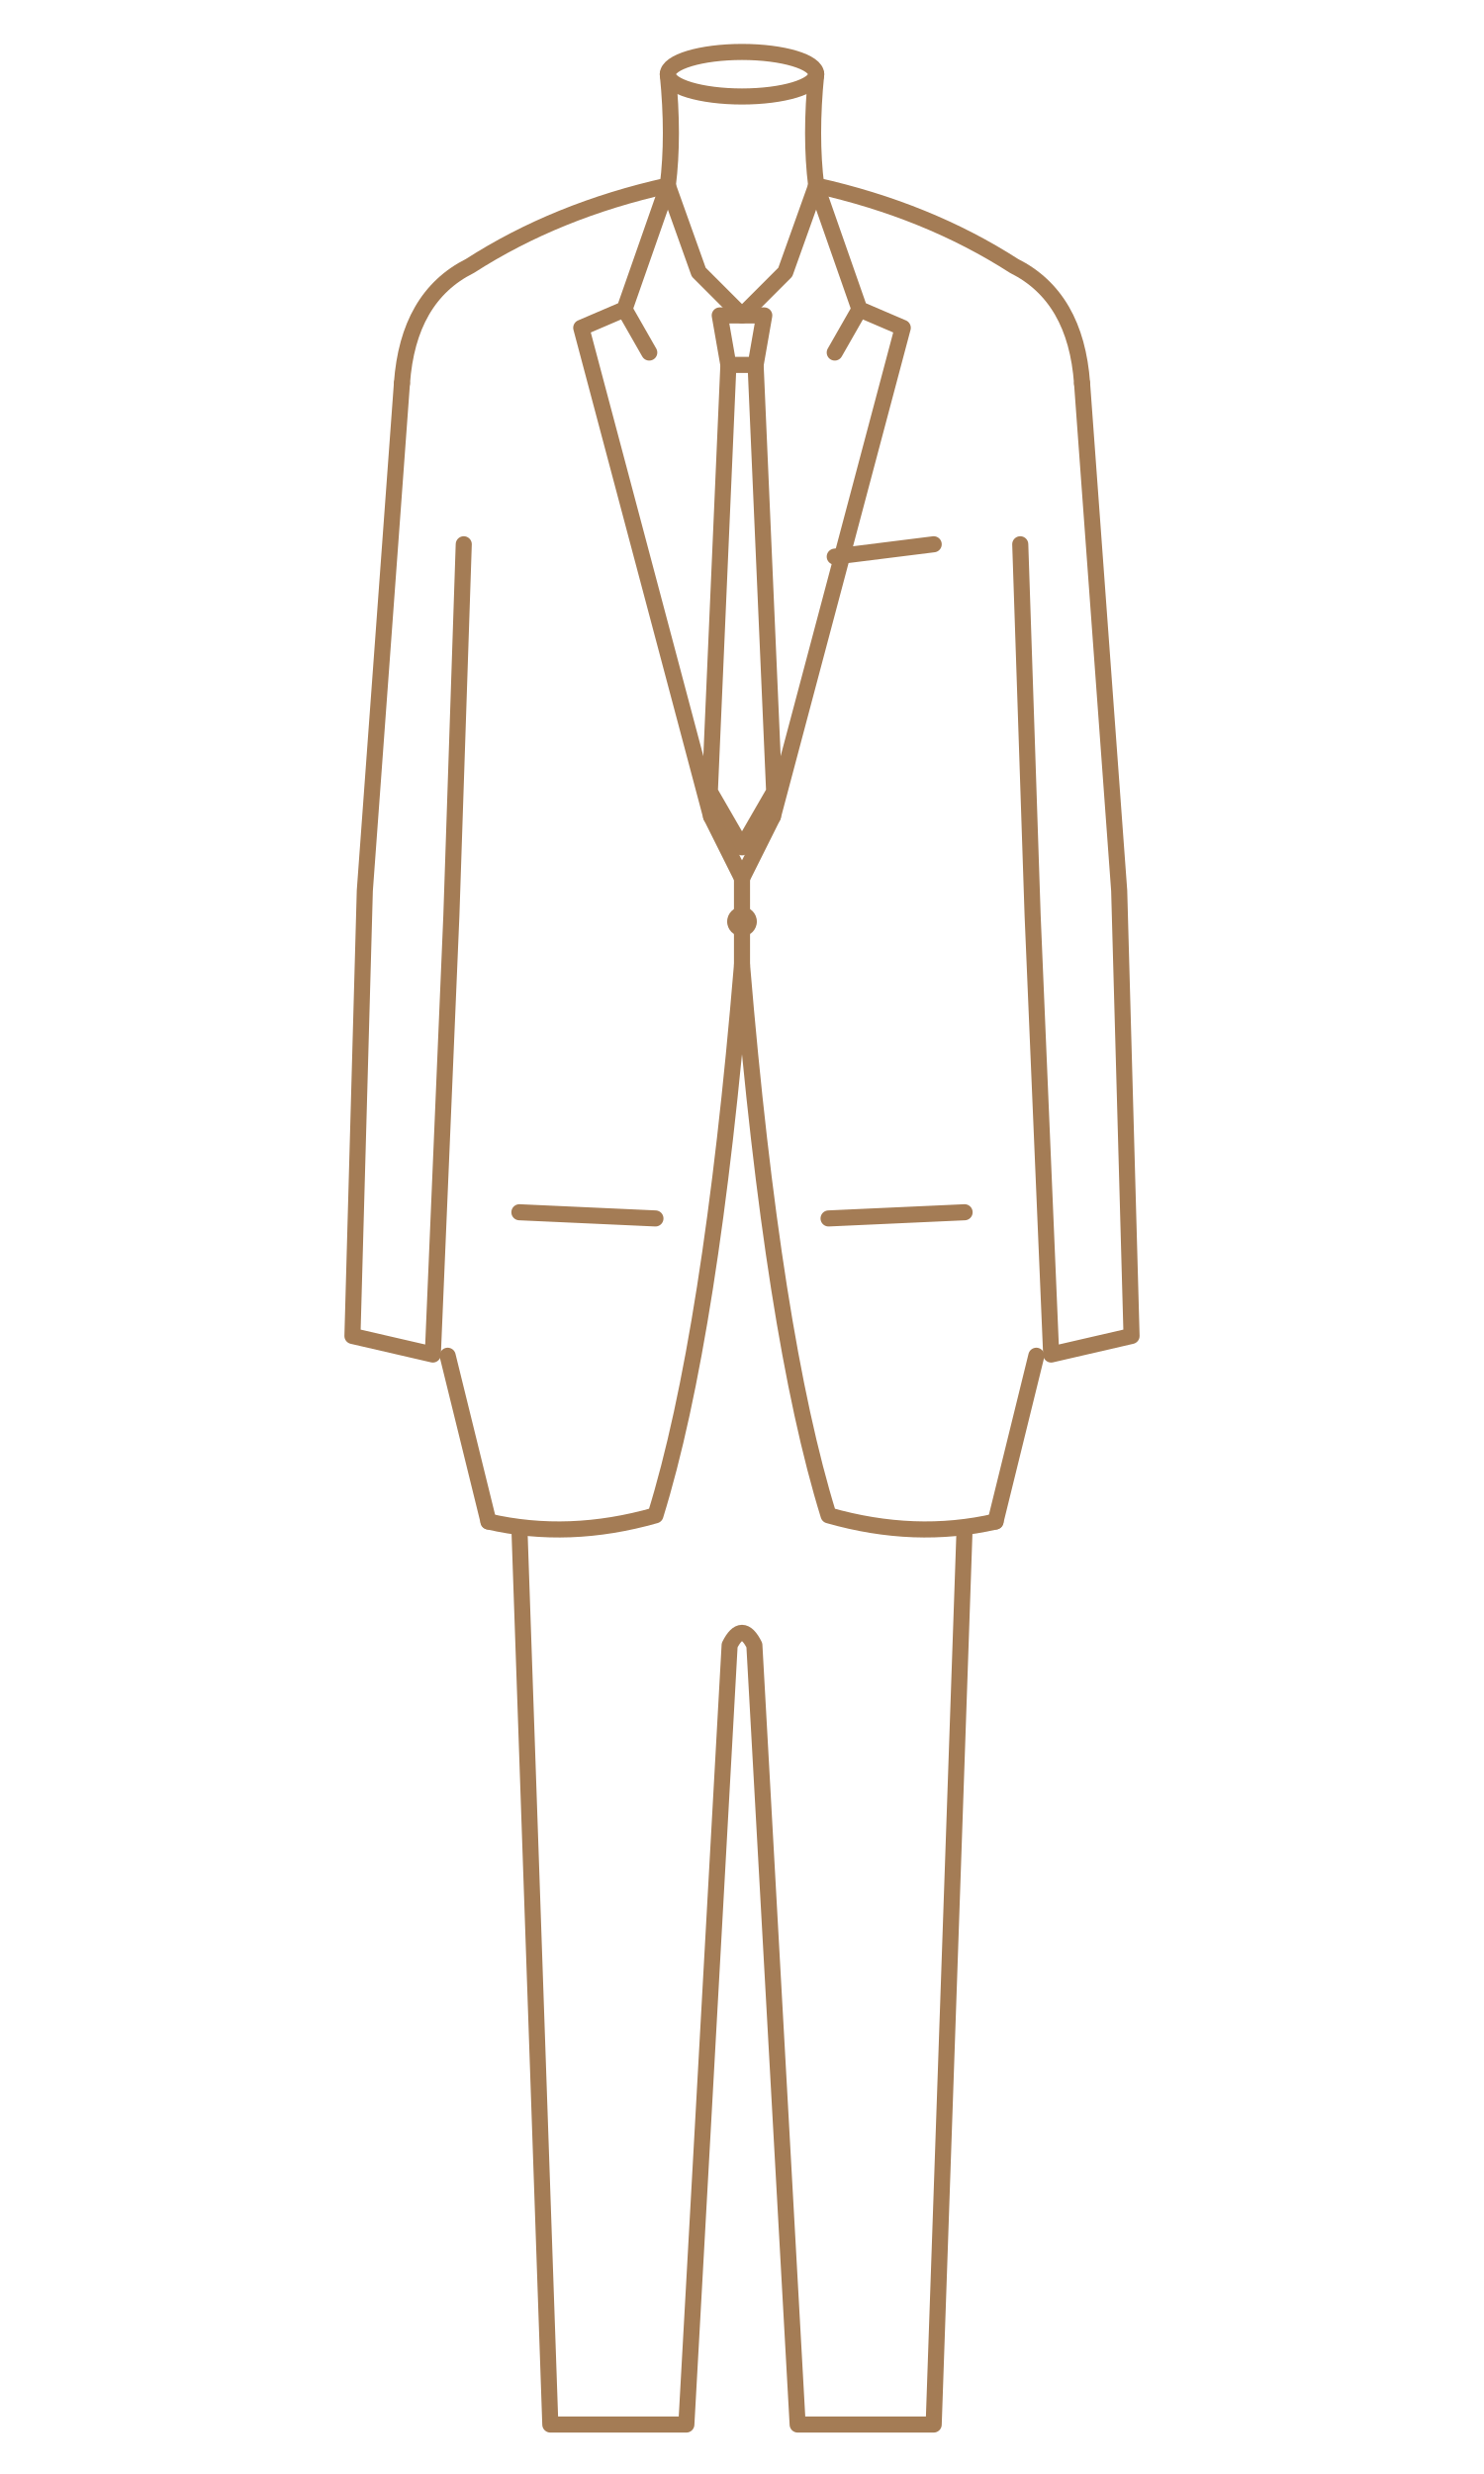
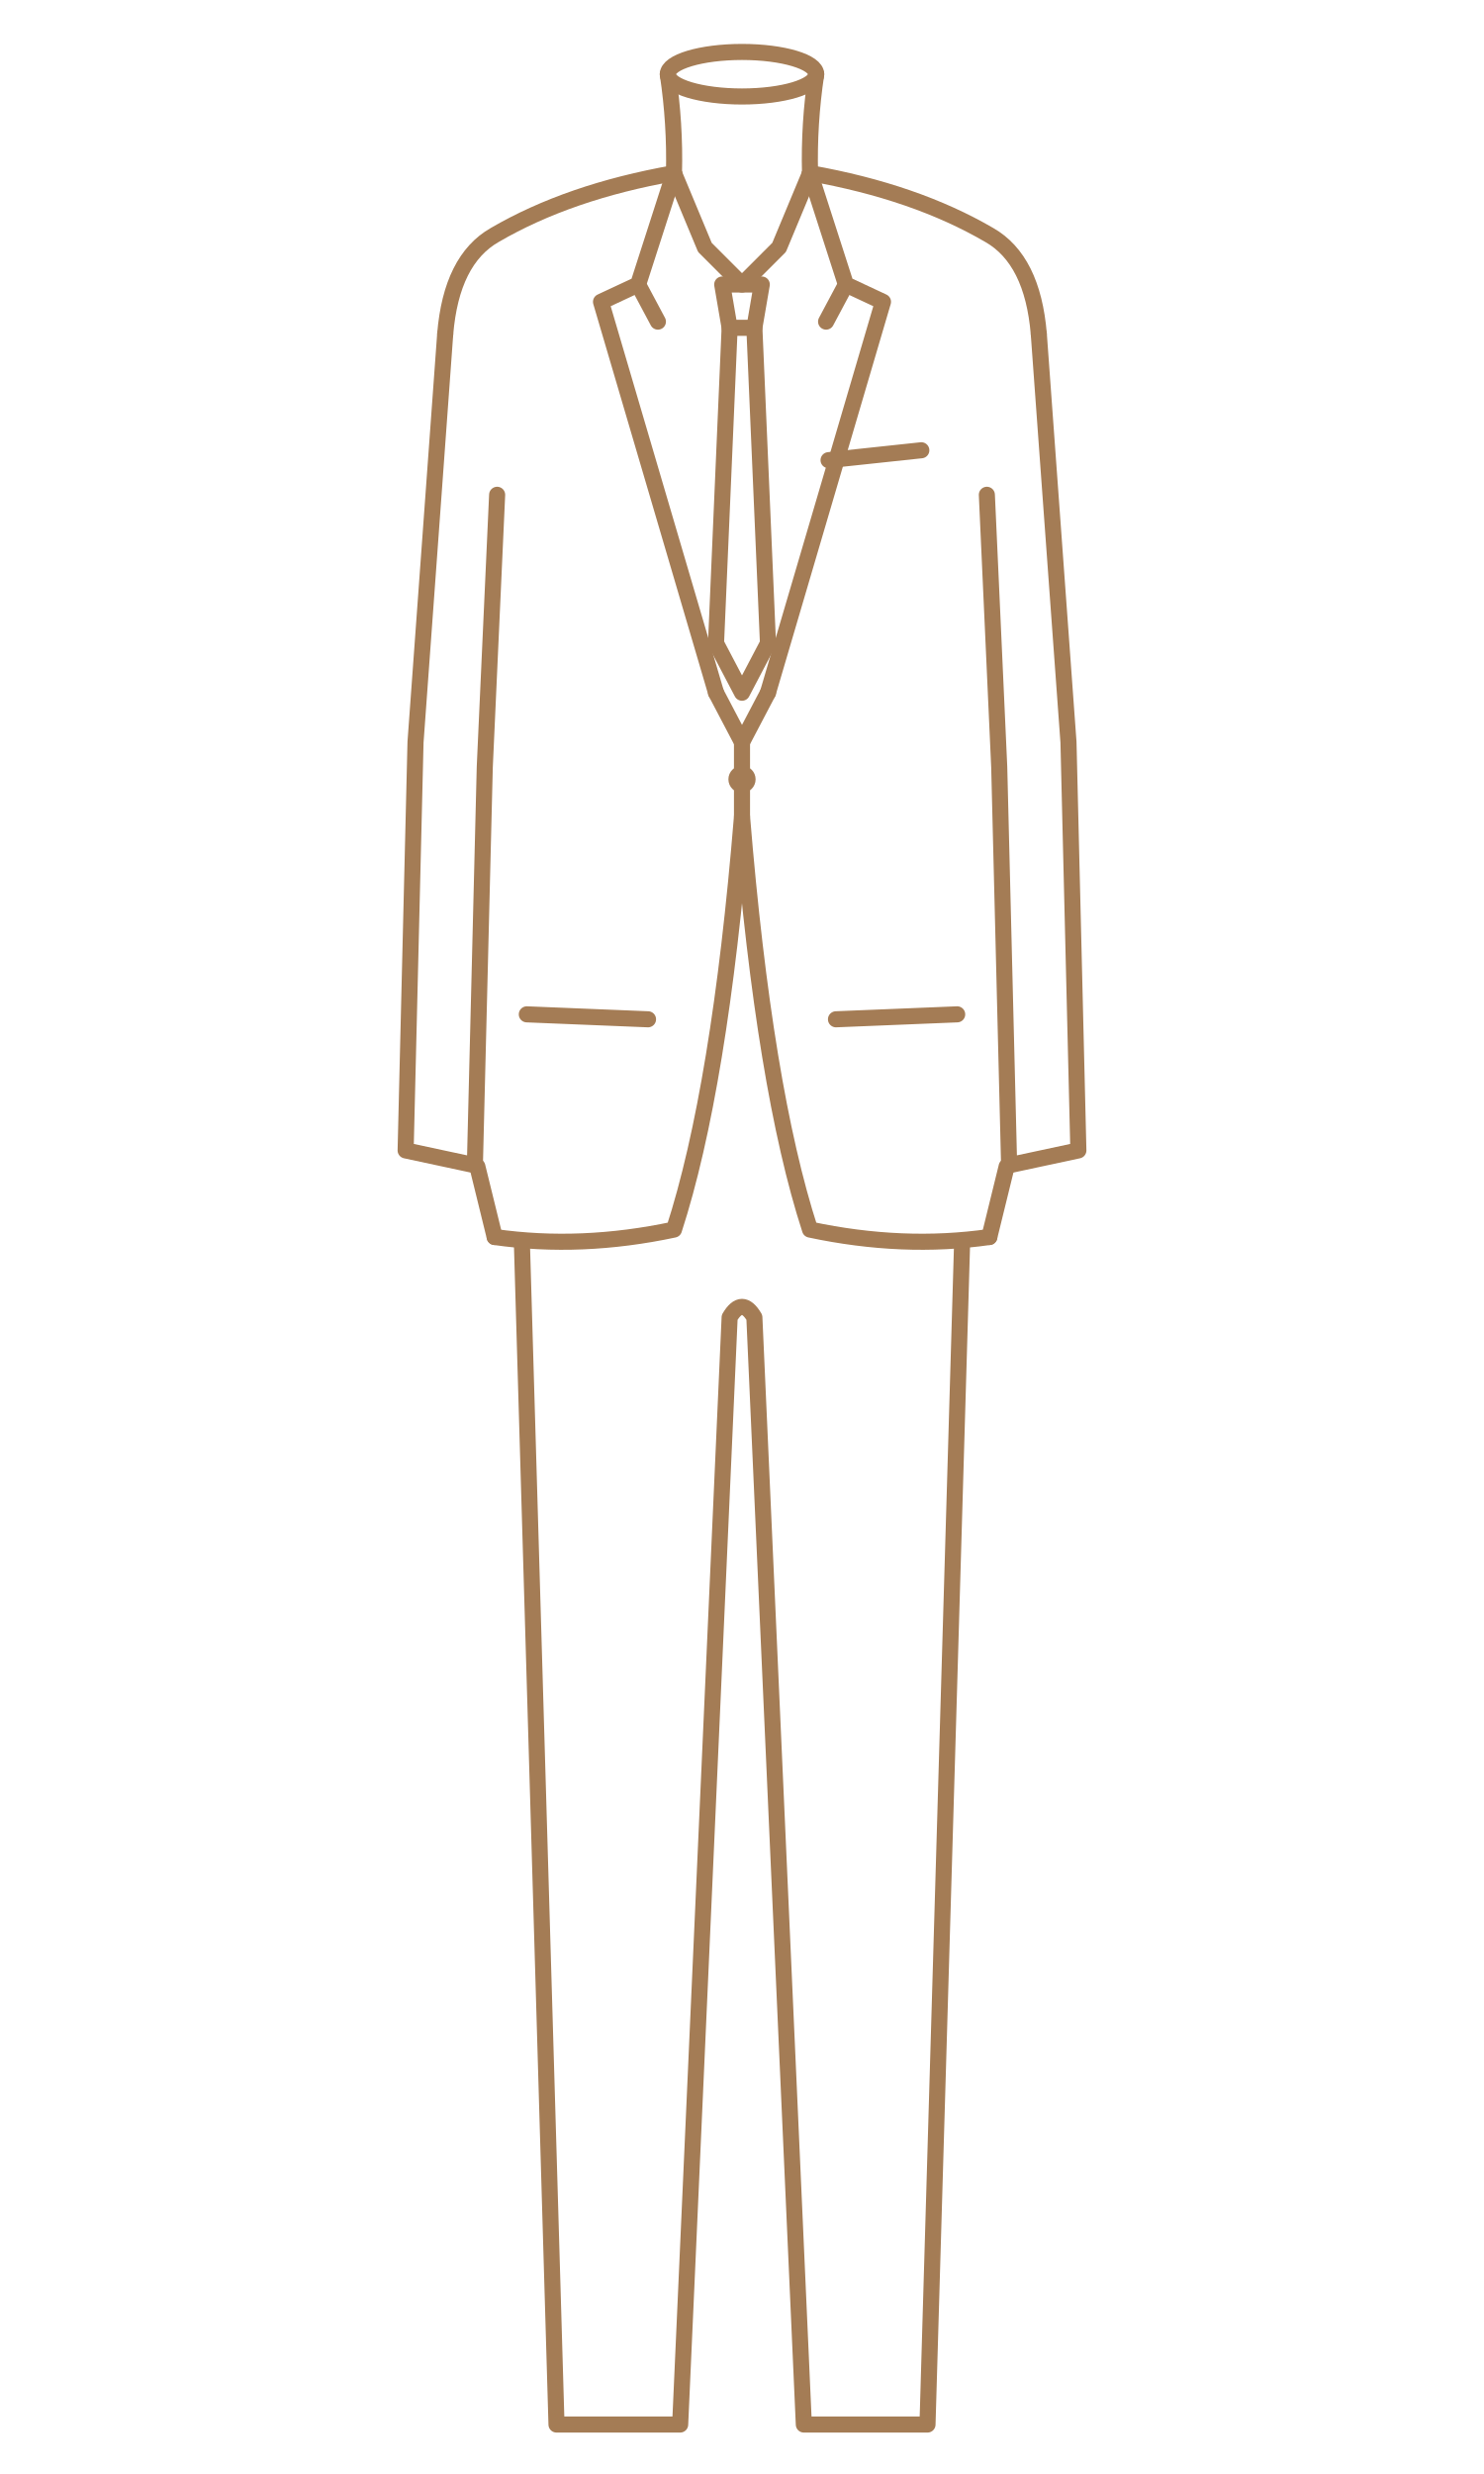
<svg xmlns="http://www.w3.org/2000/svg" viewBox="0 0 120 200" fill="none" stroke="#a47c55" stroke-width="1.3" stroke-linecap="round" stroke-linejoin="round">
  <ellipse cx="60" cy="6" rx="6" ry="1.8" />
-   <path d="M54 6 Q54.5 11 54 15 M66 6 Q65.5 11 66 15" />
-   <path d="M54 15 L56.5 22 L60 25.5 L63.5 22 L66 15" />
-   <path d="M58.2 25.5 L61.8 25.5 L61.1 29.5 L58.9 29.5 Z" />
-   <path d="M58.9 29.5 L57.4 64 L60 68.5 L62.6 64 L61.1 29.5" />
-   <path d="M54 15 Q45 17 38 21.5 Q33 24 32.5 31" />
-   <path d="M66 15 Q75 17 82 21.5 Q87 24 87.5 31" />
-   <path d="M32.5 31 L29.5 72 L28.5 108 L35 109.5 L36.5 74 L37.5 44" />
-   <path d="M87.5 31 L90.5 72 L91.5 108 L85 109.5 L83.5 74 L82.5 44" />
-   <path d="M36.2 109.6 L39.5 123" />
-   <path d="M83.8 109.6 L80.5 123" />
-   <path d="M54 15 L50.5 25 L47 26.5 L57.5 66" />
-   <path d="M50.5 25 L52.5 28.5" />
-   <path d="M66 15 L69.5 25 L73 26.5 L62.5 66" />
-   <path d="M69.5 25 L67.5 28.5" />
-   <path d="M57.5 66 L60 71 L62.5 66" />
-   <circle cx="60" cy="74.5" r="1.2" fill="#a47c55" stroke="none" />
-   <path d="M60 71 L60 78 Q57.5 108 53 122.5 Q46 124.5 39.5 123" />
-   <path d="M60 78 Q62.5 108 67 122.5 Q74 124.5 80.5 123" />
-   <path d="M67.5 45 L75.5 44" />
-   <path d="M42 98 L53 98.5 M67 98.5 L78 98" />
-   <path d="M42 123.5 L44.5 196 L55.5 196 L59 133 Q60 131 61 133 L64.5 196 L75.5 196 L78 123.5" />
+   <path d="M54 6 Q54.6 10 54.5 14 M66 6 Q65.4 10 65.5 14" />
+   <path d="M54.5 14 L57 20 L60 23 L63 20 L65.5 14" />
+   <path d="M58.4 23 L61.6 23 L61 26.5 L59 26.5 Z" />
+   <path d="M59 26.5 L57.9 52 L60 56 L62.1 52 L61 26.5" />
+   <path d="M54.5 14 Q46 15.5 40 19 Q36.5 21 36 27" />
+   <path d="M65.5 14 Q74 15.5 80 19 Q83.5 21 84 27" />
+   <path d="M36 27 L33.6 60 L32.8 93 L38.4 94.2 L39.2 62 L40.2 40" />
+   <path d="M84 27 L86.4 60 L87.2 93 L81.6 94.2 L80.8 62 L79.8 40" />
+   <path d="M38.6 94.3 L40 100 M81.4 94.3 L80 100" />
+   <path d="M54.5 14 L51.6 23 L48.6 24.4 L57.9 56" />
+   <path d="M51.6 23 L53.2 26" />
+   <path d="M65.5 14 L68.4 23 L71.4 24.4 L62.1 56" />
+   <path d="M68.4 23 L66.8 26" />
+   <path d="M57.9 56 L60 60 L62.1 56" />
+   <circle cx="60" cy="63" r="1.1" fill="#a47c55" stroke="none" />
+   <path d="M60 60 L60 66 Q58.2 88 54.5 99.4 Q47 101 40 100" />
+   <path d="M60 66 Q61.8 88 65.5 99.4 Q73 101 80 100" />
+   <path d="M67 37.2 L74.5 36.4" />
+   <path d="M42.6 82 L52.4 82.4 M67.6 82.4 L77.4 82" />
+   <path d="M42.2 100.4 L45 196 L55 196 L59 106.5 Q60 104.8 61 106.5 L65 196 L75 196 L77.8 100.4" />
</svg>
